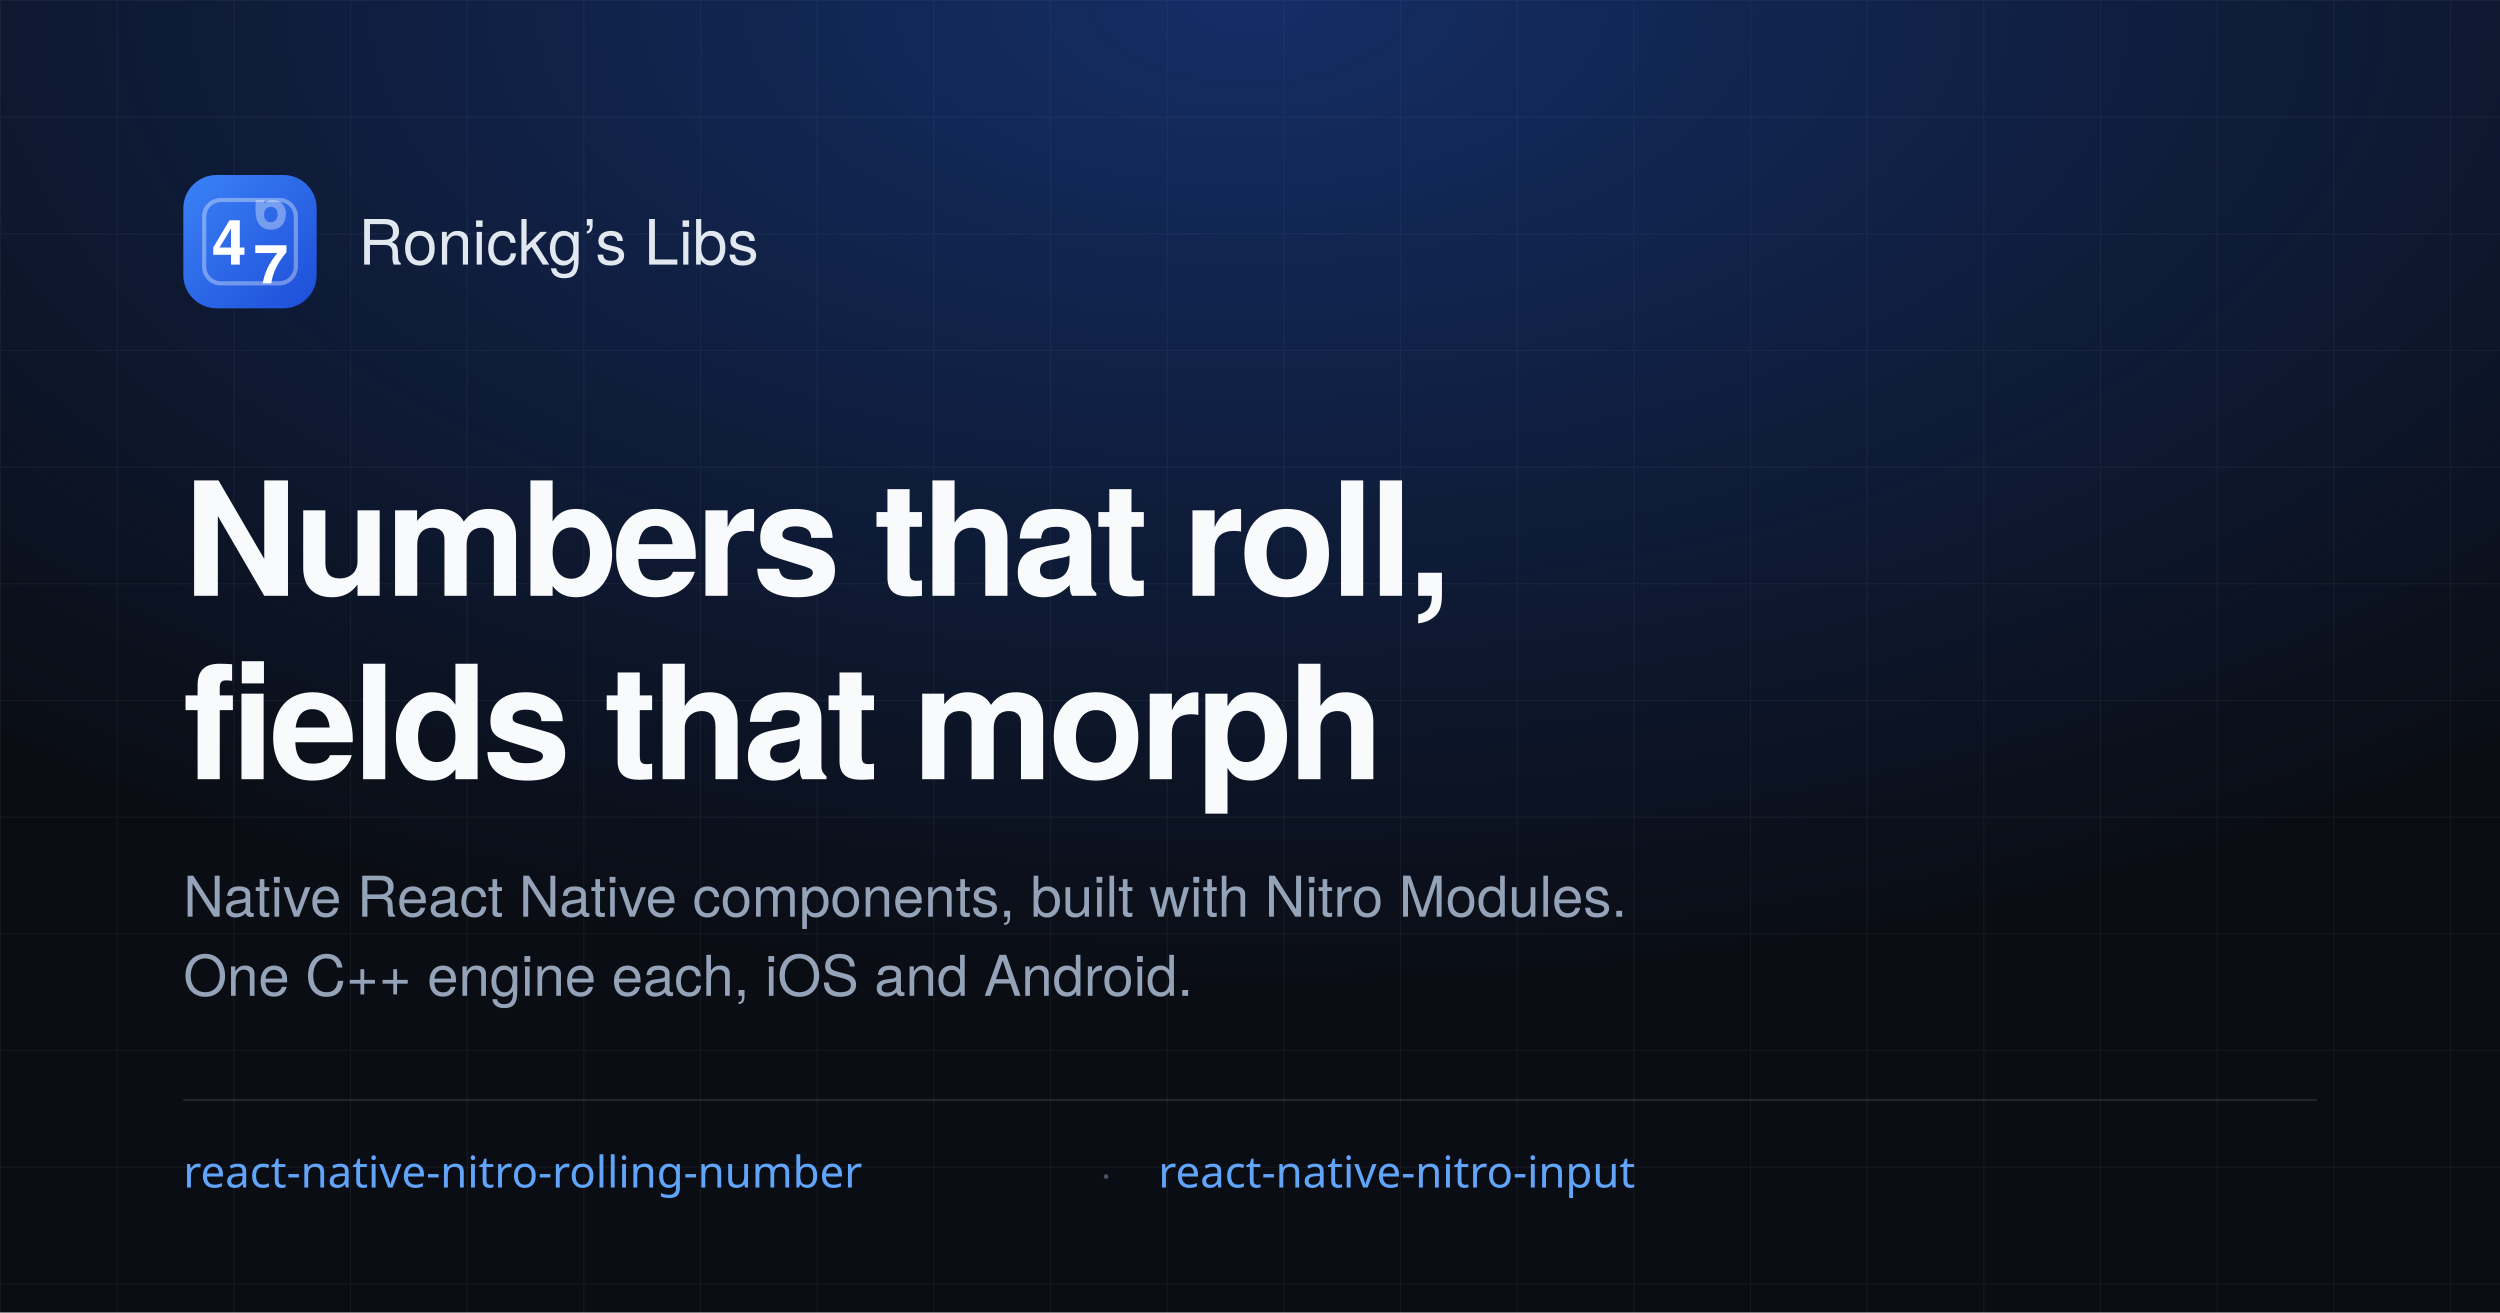
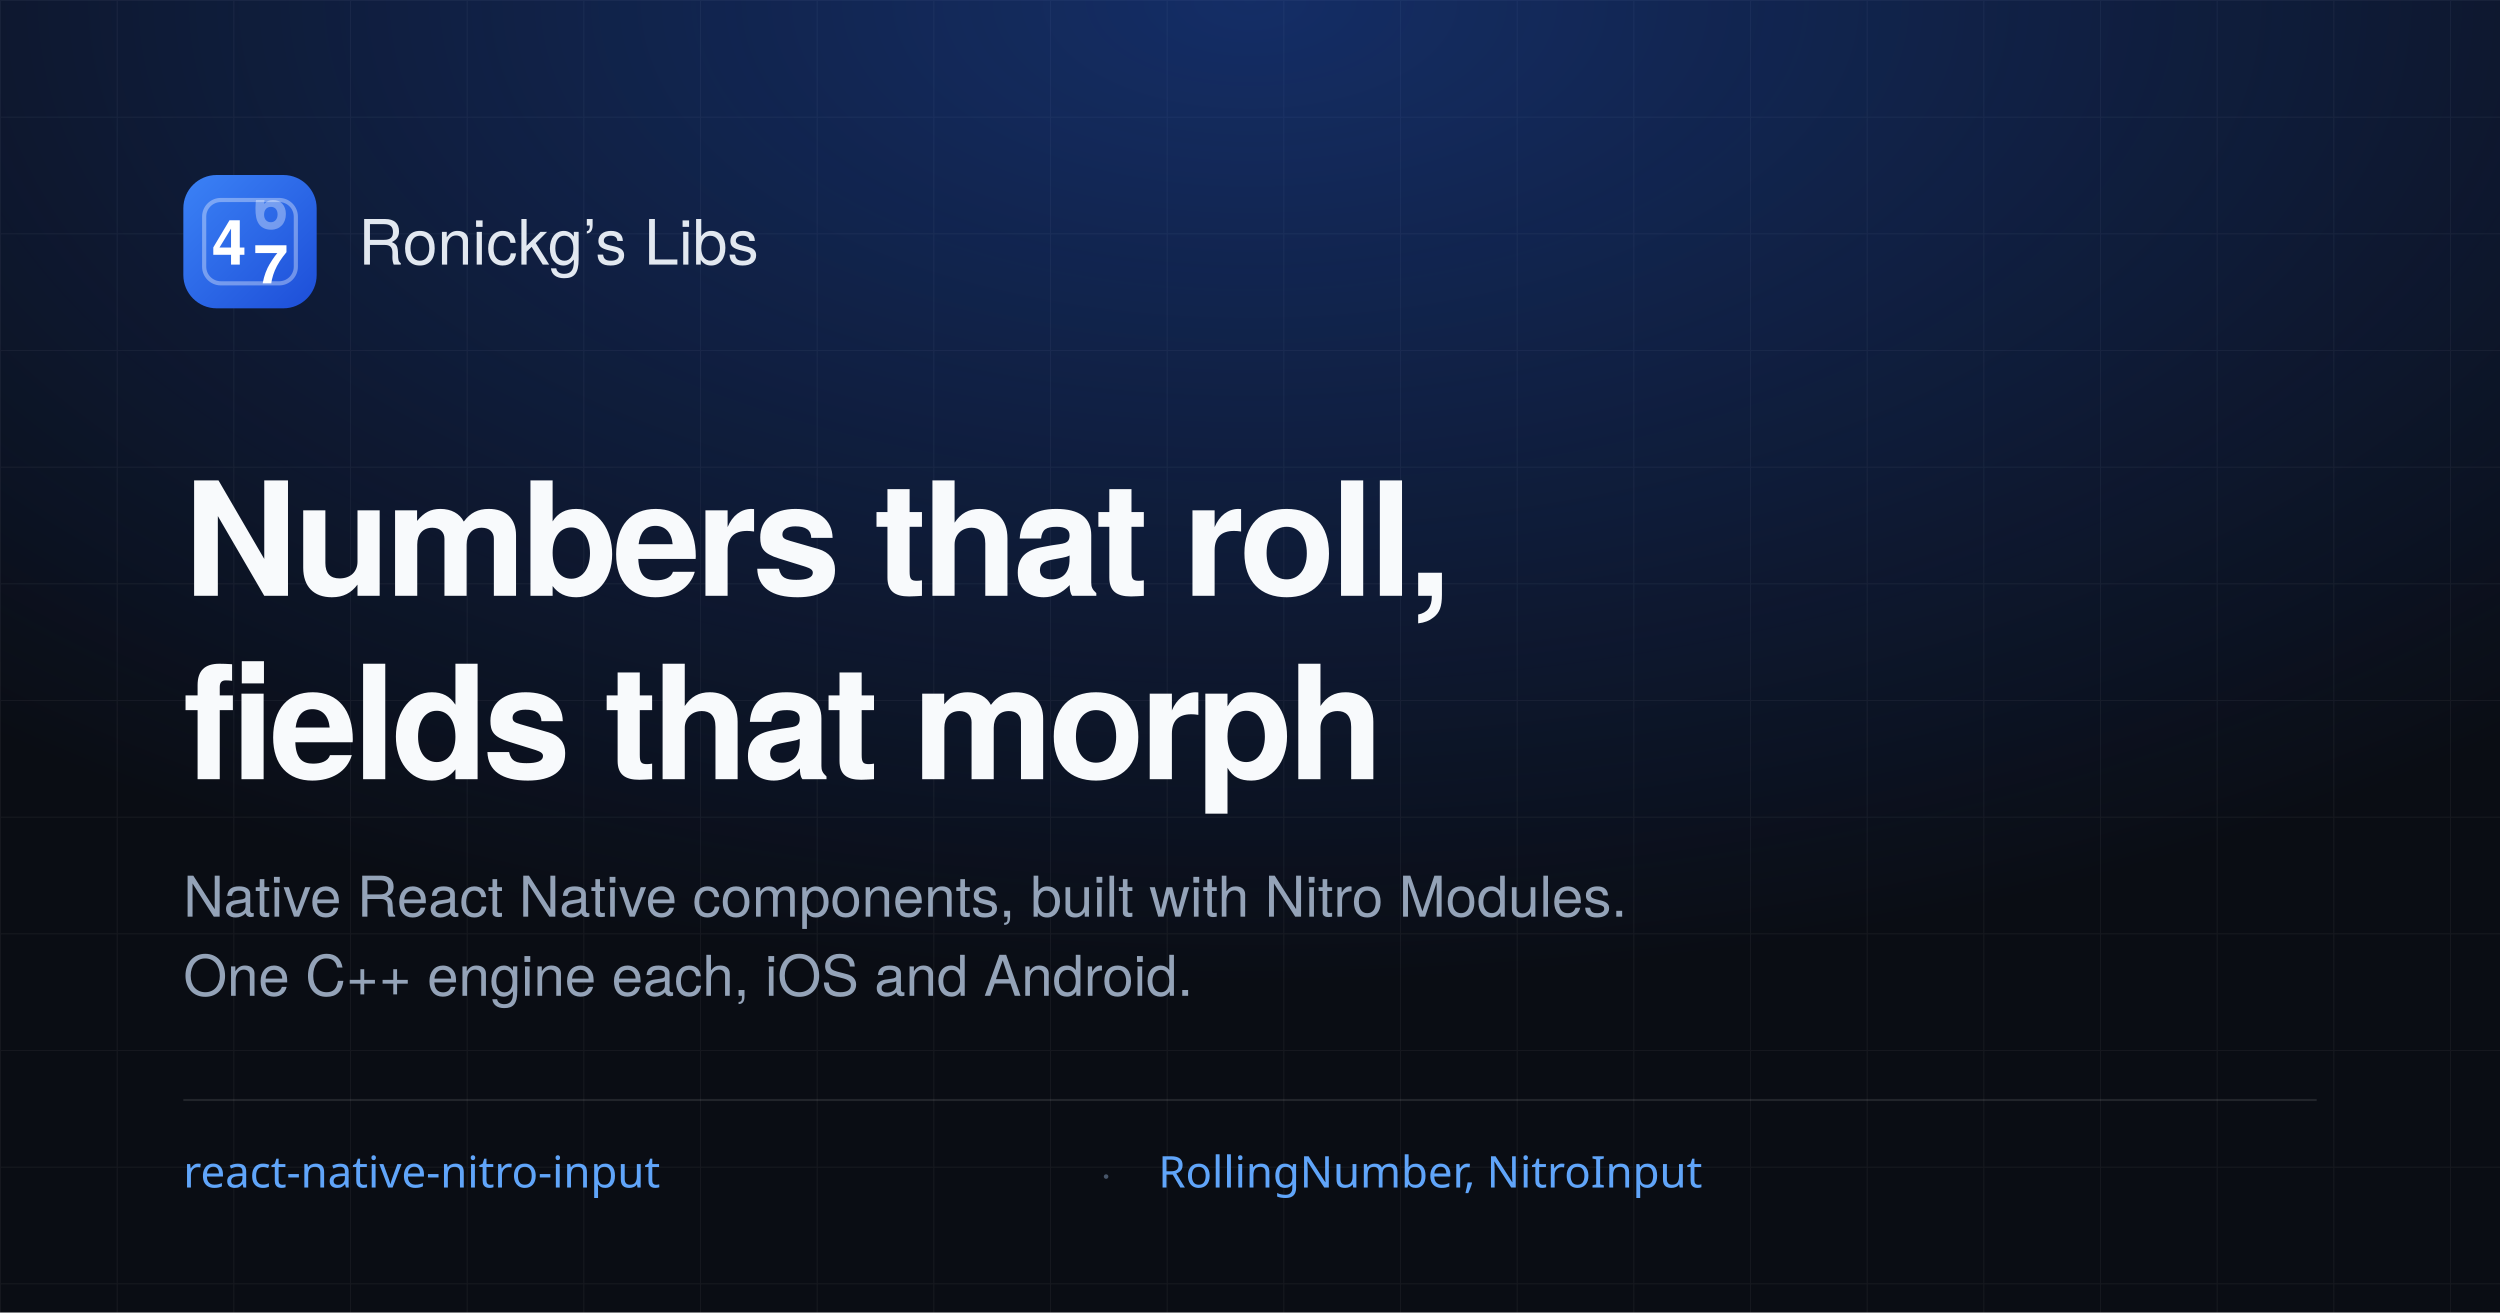
<svg xmlns="http://www.w3.org/2000/svg" width="1200" height="630" viewBox="0 0 1200 630">
  <defs>
    <linearGradient id="mark" x1="0" y1="0" x2="1" y2="1">
      <stop offset="0" stop-color="#3b82f6" />
      <stop offset="1" stop-color="#1d4ed8" />
    </linearGradient>
    <radialGradient id="glow" cx="0.5" cy="0" r="0.75">
      <stop offset="0" stop-color="#2563eb" stop-opacity="0.38" />
      <stop offset="1" stop-color="#2563eb" stop-opacity="0" />
    </radialGradient>
    <pattern id="grid" width="56" height="56" patternUnits="userSpaceOnUse">
      <path d="M56 0H0V56" fill="none" stroke="#ffffff" stroke-opacity="0.05" stroke-width="1" />
    </pattern>
    <clipPath id="wheel">
      <rect x="10" y="12" width="44" height="40" rx="8" />
    </clipPath>
  </defs>
  <rect width="1200" height="630" fill="#0a0d14" />
  <rect width="1200" height="630" fill="url(#grid)" />
  <rect width="1200" height="630" fill="url(#glow)" />
  <g transform="translate(88, 84)">
    <rect width="64" height="64" rx="16" fill="url(#mark)" />
    <g clip-path="url(#wheel)" fill="#fff" font-family="Helvetica Neue" font-weight="bold" font-size="30" text-anchor="middle">
      <text x="22" y="43">4</text>
      <text x="42" y="26" opacity="0.35">6</text>
      <text x="42" y="55">7</text>
    </g>
    <rect x="10" y="12" width="44" height="40" rx="8" fill="none" stroke="#ffffff" stroke-opacity="0.35" stroke-width="2" />
  </g>
  <text x="172" y="127" font-family="Helvetica Neue" font-weight="medium" font-size="30" fill="#e2e8f0">Ronickg’s Libs</text>
  <text x="88" y="286" font-family="Helvetica Neue" font-weight="bold" font-size="76" fill="#f8fafc" letter-spacing="-2.5">Numbers that roll,</text>
  <text x="88" y="374" font-family="Helvetica Neue" font-weight="bold" font-size="76" fill="#f8fafc" letter-spacing="-2.5">fields that morph</text>
  <text x="88" y="440" font-family="Helvetica Neue" font-size="27" fill="#94a3b8">Native React Native components, built with Nitro Modules.</text>
  <text x="88" y="478" font-family="Helvetica Neue" font-size="27" fill="#94a3b8">One C++ engine each, iOS and Android.</text>
  <line x1="88" y1="528" x2="1112" y2="528" stroke="#ffffff" stroke-opacity="0.1" stroke-width="1" />
-   <text x="88" y="570" font-family="Menlo" font-size="21" fill="#60a5fa">react-native-nitro-rolling-number</text>
+   <text x="88" y="570" font-family="Menlo" font-size="21" fill="#60a5fa">react-native-nitro-input</text>
  <text x="528" y="570" font-family="Helvetica Neue" font-size="21" fill="#475569">·</text>
-   <text x="556" y="570" font-family="Menlo" font-size="21" fill="#60a5fa">react-native-nitro-input</text>
+   <text x="556" y="570" font-family="Menlo" font-size="21" fill="#60a5fa">RollingNumber, NitroInput</text>
</svg>
